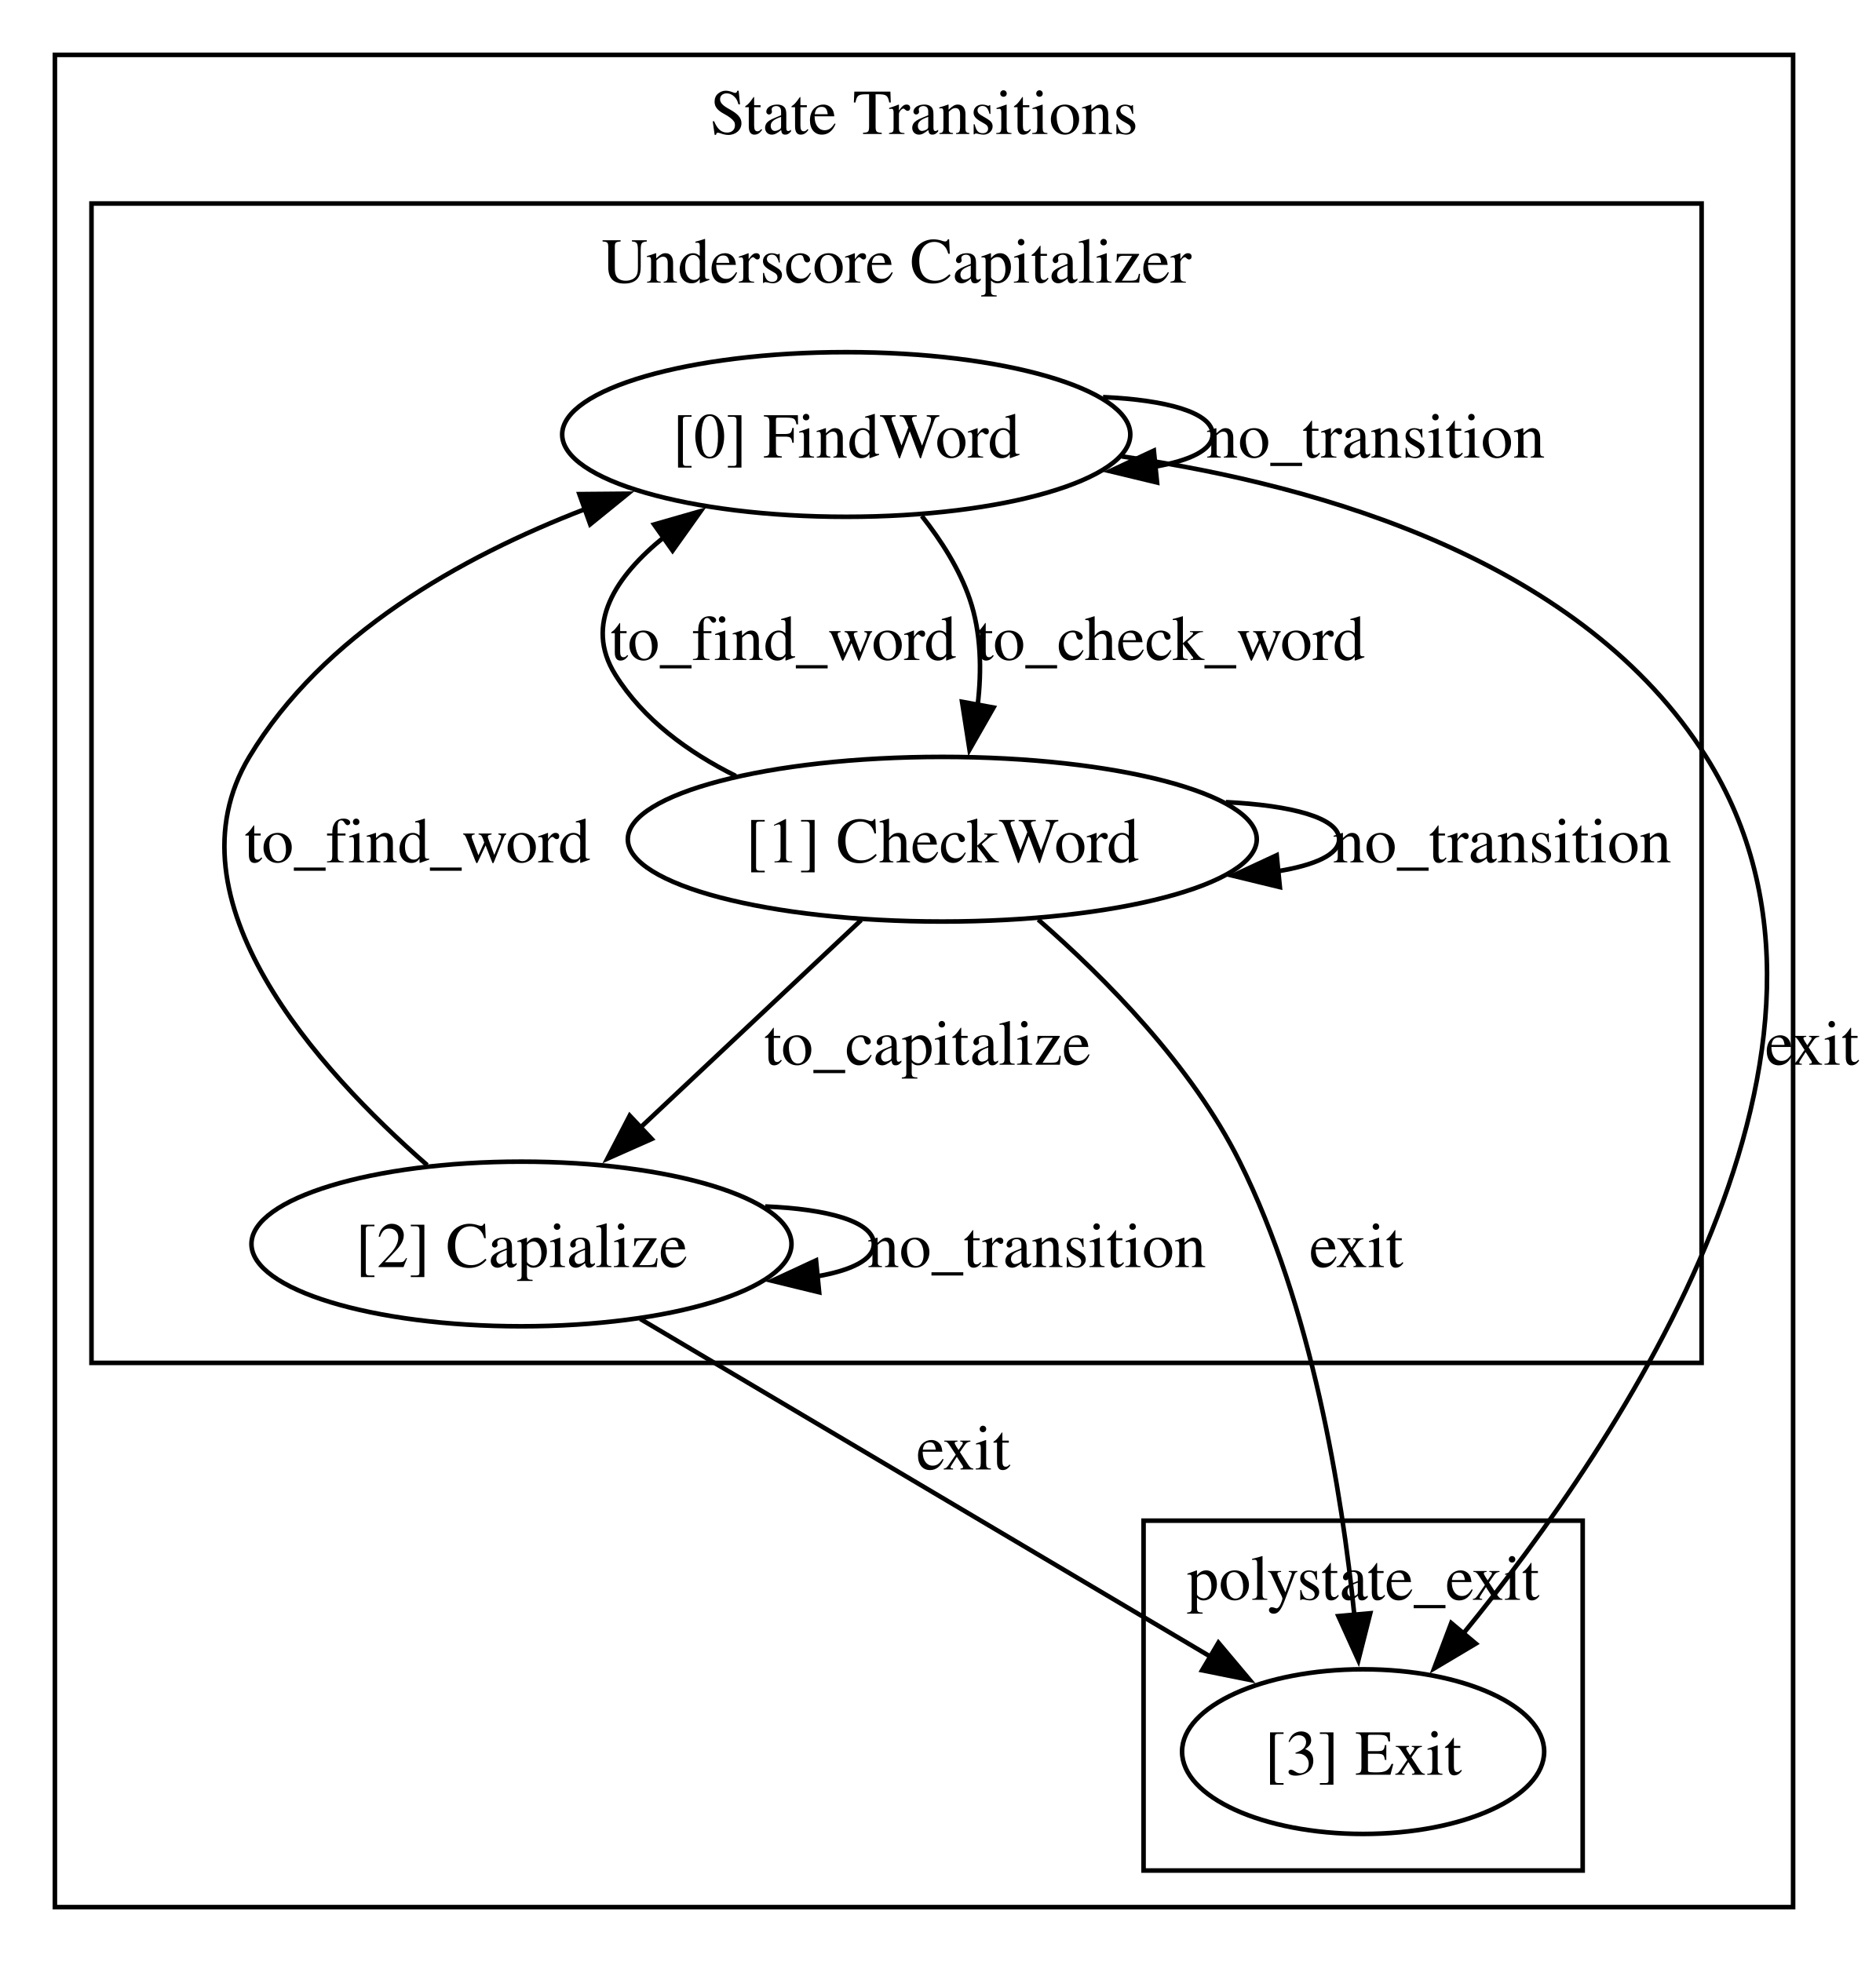
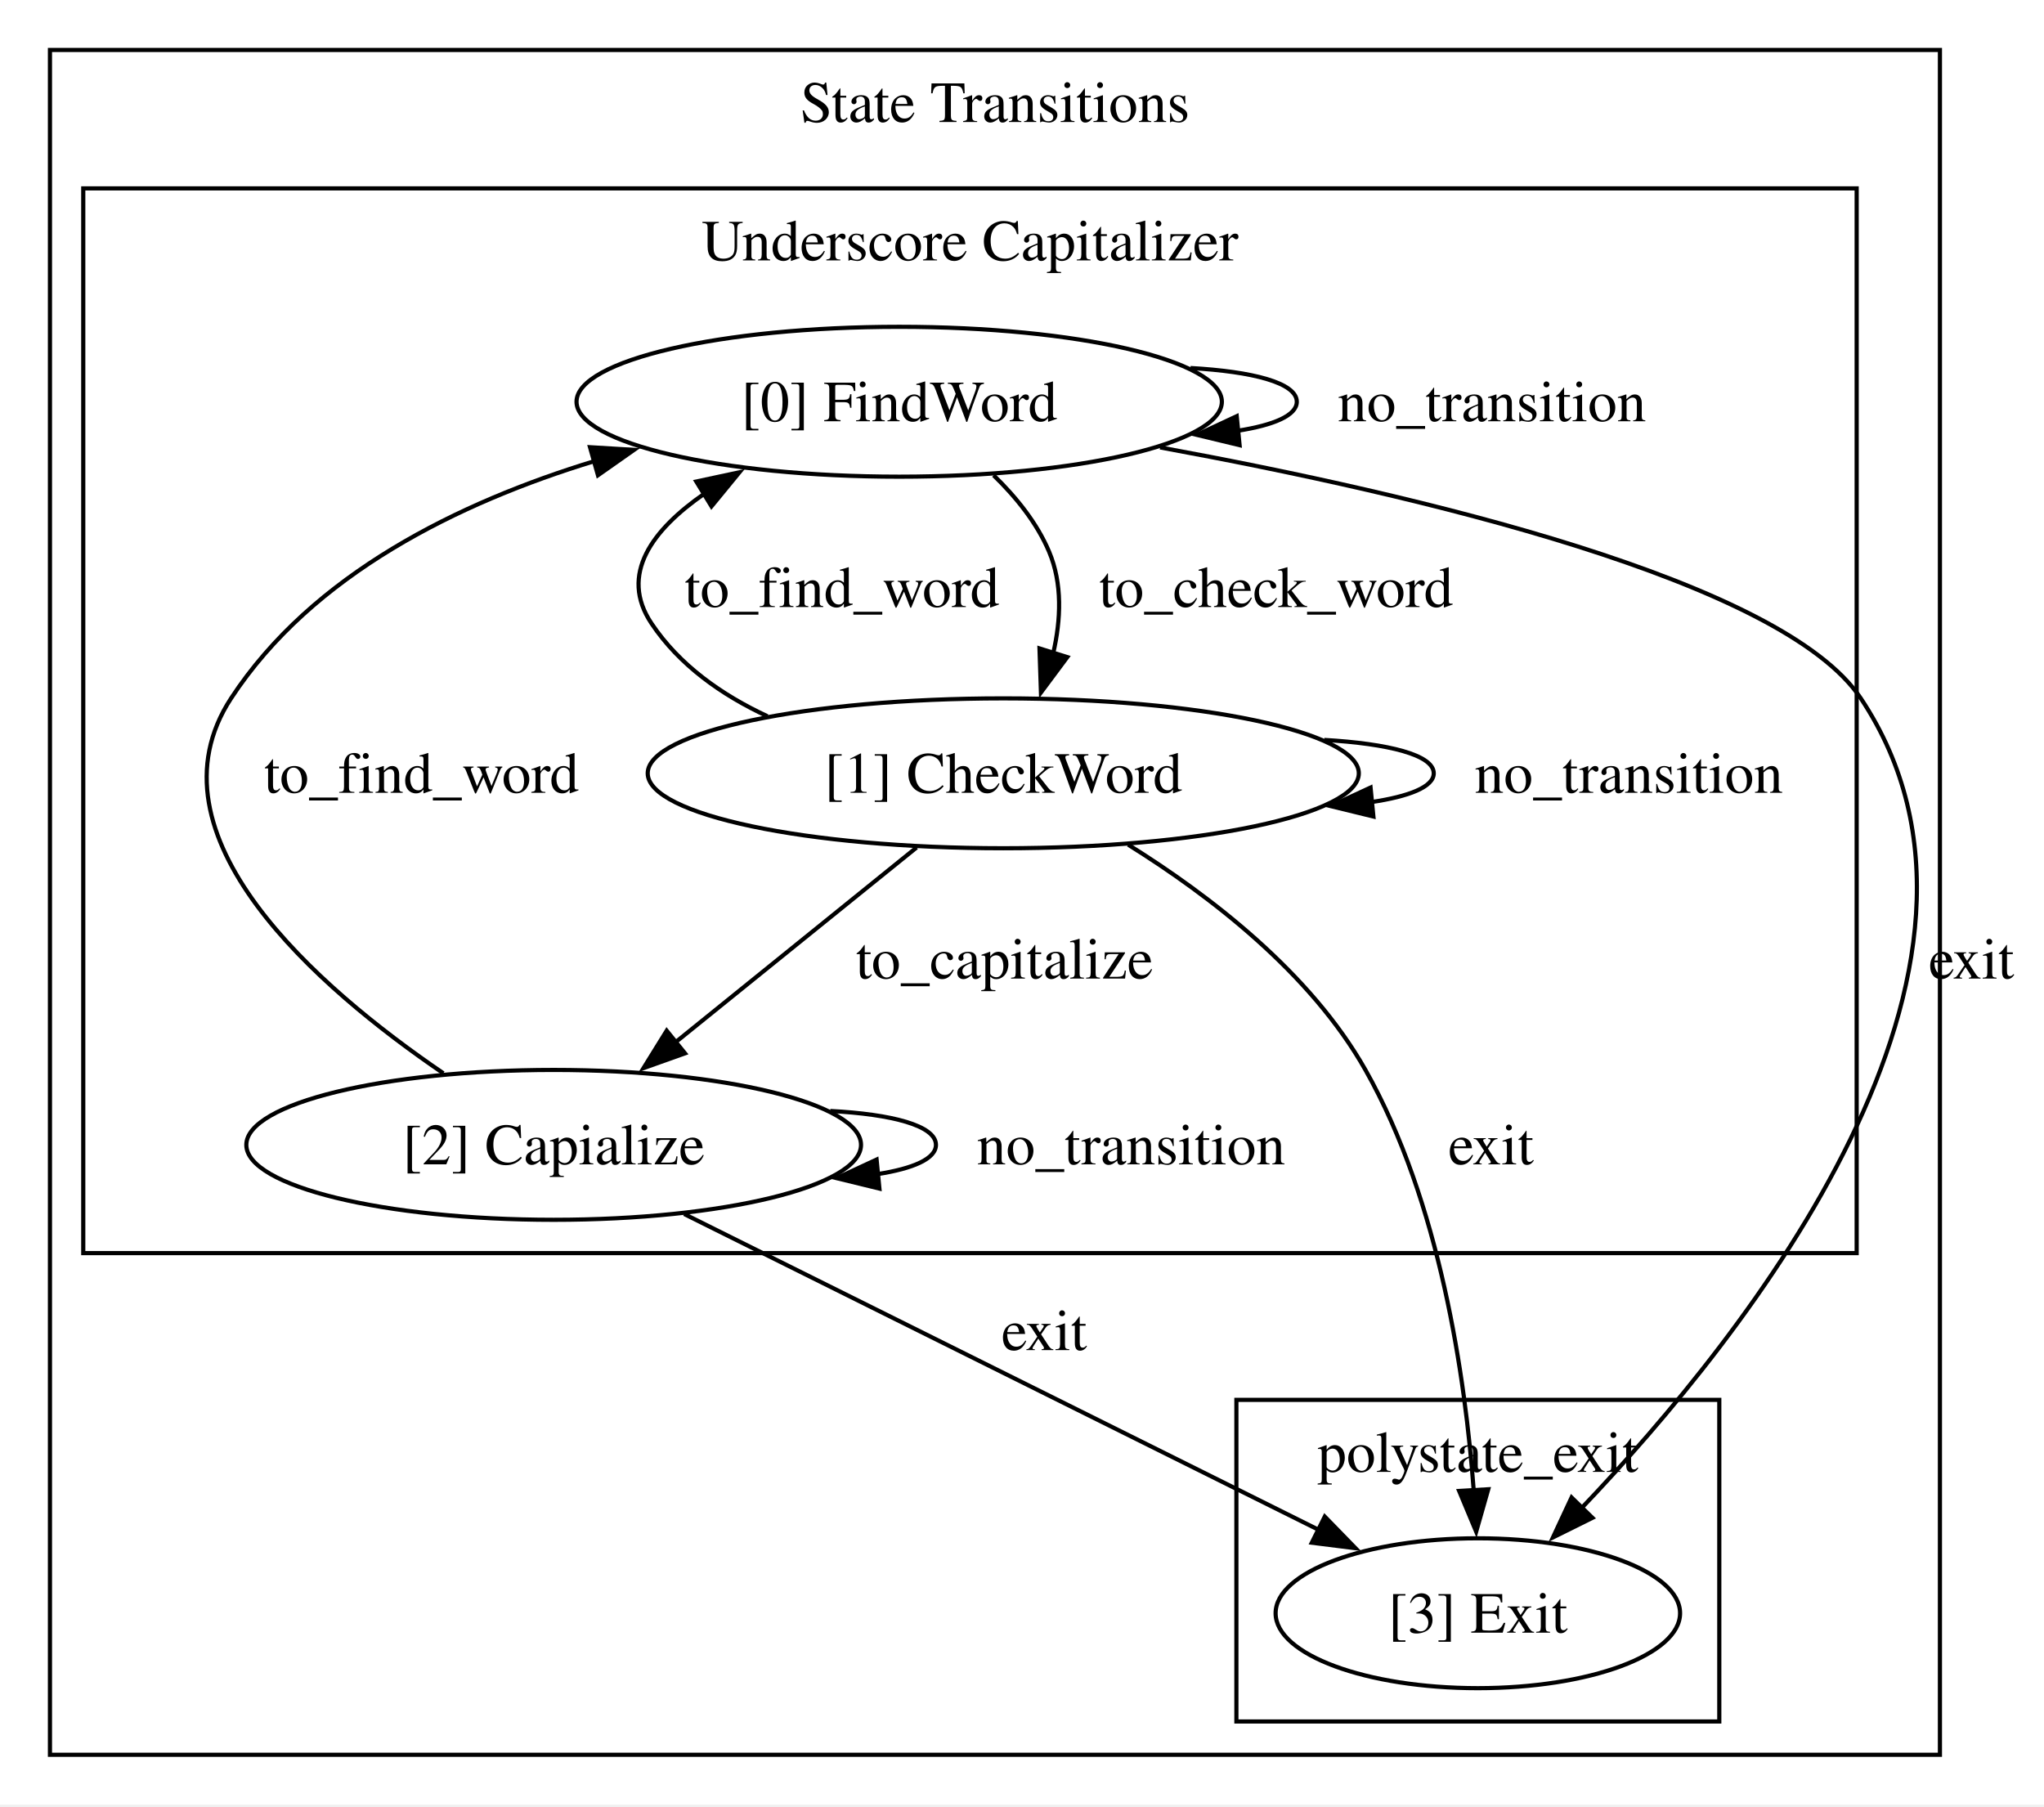
- <svg xmlns="http://www.w3.org/2000/svg" width="410pt" height="429pt" viewBox="0.00 0.00 410.00 429.00">
-   <g id="graph0" class="graph" transform="scale(1 1) rotate(0) translate(4 425)">
-     <polygon fill="white" stroke="none" points="-4,4 -4,-425 406.29,-425 406.29,4 -4,4" />
+ <svg xmlns="http://www.w3.org/2000/svg" width="491pt" height="434pt" viewBox="0.00 0.00 491.00 434.00">
+   <g id="graph0" class="graph" transform="scale(1 1) rotate(0) translate(4 429.5)">
+     <polygon fill="white" stroke="none" points="-4,4 -4,-429.5 487.08,-429.5 487.08,4 -4,4" />
    <g id="clust1" class="cluster">
-       <polygon fill="none" stroke="black" points="8,-8 8,-413 388,-413 388,-8 8,-8" />
-       <text xml:space="preserve" text-anchor="middle" x="198" y="-395.7" font-family="Times,serif" font-size="14.00">State Transitions</text>
+       <polygon fill="none" stroke="black" points="8,-8 8,-417.5 462,-417.5 462,-8 8,-8" />
+       <text xml:space="preserve" text-anchor="middle" x="235" y="-400.2" font-family="Times,serif" font-size="14.00">State Transitions</text>
    </g>
    <g id="clust2" class="cluster">
-       <polygon fill="none" stroke="black" points="16,-127 16,-380.5 368,-380.5 368,-127 16,-127" />
-       <text xml:space="preserve" text-anchor="middle" x="192" y="-363.2" font-family="Times,serif" font-size="14.00">Underscore Capitalizer</text>
+       <polygon fill="none" stroke="black" points="16,-128.5 16,-384.25 442,-384.25 442,-128.5 16,-128.5" />
+       <text xml:space="preserve" text-anchor="middle" x="229" y="-366.95" font-family="Times,serif" font-size="14.00">Underscore Capitalizer</text>
    </g>
    <g id="clust3" class="cluster">
-       <polygon fill="none" stroke="black" points="246,-16 246,-92.5 342,-92.5 342,-16 246,-16" />
-       <text xml:space="preserve" text-anchor="middle" x="294" y="-75.2" font-family="Times,serif" font-size="14.00">polystate_exit</text>
+       <polygon fill="none" stroke="black" points="293,-16 293,-93.25 409,-93.25 409,-16 293,-16" />
+       <text xml:space="preserve" text-anchor="middle" x="351" y="-75.95" font-family="Times,serif" font-size="14.00">polystate_exit</text>
    </g>
    <g id="node1" class="node">
-       <ellipse fill="none" stroke="black" cx="181" cy="-330" rx="62.1" ry="18" />
-       <text xml:space="preserve" text-anchor="middle" x="181" y="-324.95" font-family="Times,serif" font-size="14.00">[0] FindWord</text>
+       <ellipse fill="none" stroke="black" cx="212" cy="-333" rx="77.51" ry="18" />
+       <text xml:space="preserve" text-anchor="middle" x="212" y="-328.32" font-family="Times,serif" font-size="14.00">[0] FindWord</text>
    </g>
    <g id="edge3" class="edge">
-       <path fill="none" stroke="black" d="M237.14,-338.17C250.88,-337.56 261.1,-334.84 261.1,-330 261.1,-326.63 256.16,-324.29 248.53,-322.98" />
-       <polygon fill="black" stroke="black" points="248.95,-319.5 238.65,-321.98 248.25,-326.47 248.95,-319.5" />
-       <text xml:space="preserve" text-anchor="middle" x="296.72" y="-324.95" font-family="Times,serif" font-size="14.00">no_transition</text>
+       <path fill="none" stroke="black" d="M281.97,-341.1C296.8,-340.27 307.51,-337.58 307.51,-333 307.51,-329.71 301.98,-327.39 293.36,-326.04" />
+       <polygon fill="black" stroke="black" points="293.77,-322.57 283.47,-325.05 293.08,-329.53 293.77,-322.57" />
+       <text xml:space="preserve" text-anchor="middle" x="354.39" y="-328.32" font-family="Times,serif" font-size="14.00">no_transition</text>
    </g>
    <g id="node2" class="node">
-       <ellipse fill="none" stroke="black" cx="202" cy="-241.5" rx="68.75" ry="18" />
-       <text xml:space="preserve" text-anchor="middle" x="202" y="-236.45" font-family="Times,serif" font-size="14.00">[1] CheckWord</text>
+       <ellipse fill="none" stroke="black" cx="237" cy="-243.75" rx="85.41" ry="18" />
+       <text xml:space="preserve" text-anchor="middle" x="237" y="-239.07" font-family="Times,serif" font-size="14.00">[1] CheckWord</text>
    </g>
    <g id="edge1" class="edge">
-       <path fill="none" stroke="black" d="M197.52,-312.18C201.77,-306.8 205.77,-300.54 208,-294 210.51,-286.64 210.64,-278.39 209.72,-270.69" />
-       <polygon fill="black" stroke="black" points="213.2,-270.29 207.95,-261.09 206.32,-271.55 213.2,-270.29" />
-       <text xml:space="preserve" text-anchor="middle" x="251.87" y="-280.7" font-family="Times,serif" font-size="14.00">to_check_word</text>
+       <path fill="none" stroke="black" d="M234.68,-315.33C240.06,-310.12 245.08,-303.91 248,-297 251.24,-289.34 250.85,-280.63 248.99,-272.55" />
+       <polygon fill="black" stroke="black" points="252.38,-271.66 246.05,-263.16 245.7,-273.75 252.38,-271.66" />
+       <text xml:space="preserve" text-anchor="middle" x="302.54" y="-283.7" font-family="Times,serif" font-size="14.00">to_check_word</text>
    </g>
    <g id="node4" class="node">
-       <ellipse fill="none" stroke="black" cx="294" cy="-42" rx="39.58" ry="18" />
-       <text xml:space="preserve" text-anchor="middle" x="294" y="-36.95" font-family="Times,serif" font-size="14.00">[3] Exit</text>
+       <ellipse fill="none" stroke="black" cx="351" cy="-42" rx="48.58" ry="18" />
+       <text xml:space="preserve" text-anchor="middle" x="351" y="-37.33" font-family="Times,serif" font-size="14.00">[3] Exit</text>
    </g>
    <g id="edge2" class="edge">
-       <path fill="none" stroke="black" d="M241.22,-325.21C285.37,-318.82 342.11,-302.2 369,-259.5 408.71,-196.44 350.14,-109.74 315.86,-67.76" />
-       <polygon fill="black" stroke="black" points="318.63,-65.62 309.53,-60.2 313.27,-70.11 318.63,-65.62" />
-       <text xml:space="preserve" text-anchor="middle" x="392.16" y="-192.2" font-family="Times,serif" font-size="14.00">exit</text>
+       <path fill="none" stroke="black" d="M274.67,-322.03C336.42,-310.71 424.17,-290.07 443,-261.75 486,-197.07 415.78,-109.03 375.78,-67.11" />
+       <polygon fill="black" stroke="black" points="378.53,-64.92 369.04,-60.21 373.52,-69.81 378.53,-64.92" />
+       <text xml:space="preserve" text-anchor="middle" x="469.58" y="-194.45" font-family="Times,serif" font-size="14.00">exit</text>
    </g>
    <g id="edge4" class="edge">
-       <path fill="none" stroke="black" d="M156.86,-255.33C146.46,-260.5 136.64,-267.65 130.5,-277.5 123.65,-288.48 130.56,-298.99 141.24,-307.62" />
-       <polygon fill="black" stroke="black" points="139,-310.32 149.19,-313.24 143.04,-304.61 139,-310.32" />
-       <text xml:space="preserve" text-anchor="middle" x="167.25" y="-280.7" font-family="Times,serif" font-size="14.00">to_find_word</text>
+       <path fill="none" stroke="black" d="M180.36,-257.45C169.38,-262.55 159.2,-269.72 152.5,-279.75 144.63,-291.52 152.73,-302.28 165.22,-310.93" />
+       <polygon fill="black" stroke="black" points="163.26,-313.84 173.63,-316.06 166.91,-307.87 163.26,-313.84" />
+       <text xml:space="preserve" text-anchor="middle" x="198.25" y="-283.7" font-family="Times,serif" font-size="14.00">to_find_word</text>
    </g>
    <g id="edge7" class="edge">
-       <path fill="none" stroke="black" d="M263.99,-249.61C278.27,-248.91 288.75,-246.21 288.75,-241.5 288.75,-238.15 283.45,-235.82 275.26,-234.49" />
-       <polygon fill="black" stroke="black" points="275.8,-231.03 265.5,-233.53 275.11,-238 275.8,-231.03" />
-       <text xml:space="preserve" text-anchor="middle" x="324.38" y="-236.45" font-family="Times,serif" font-size="14.00">no_transition</text>
+       <path fill="none" stroke="black" d="M314.11,-251.77C329.46,-250.87 340.41,-248.2 340.41,-243.75 340.41,-240.49 334.5,-238.18 325.29,-236.82" />
+       <polygon fill="black" stroke="black" points="325.91,-233.37 315.62,-235.88 325.23,-240.33 325.91,-233.37" />
+       <text xml:space="preserve" text-anchor="middle" x="387.28" y="-239.07" font-family="Times,serif" font-size="14.00">no_transition</text>
    </g>
    <g id="node3" class="node">
-       <ellipse fill="none" stroke="black" cx="110" cy="-153" rx="59.03" ry="18" />
-       <text xml:space="preserve" text-anchor="middle" x="110" y="-147.95" font-family="Times,serif" font-size="14.00">[2] Capialize</text>
+       <ellipse fill="none" stroke="black" cx="129" cy="-154.5" rx="73.83" ry="18" />
+       <text xml:space="preserve" text-anchor="middle" x="129" y="-149.82" font-family="Times,serif" font-size="14.00">[2] Capialize</text>
    </g>
    <g id="edge5" class="edge">
-       <path fill="none" stroke="black" d="M184.26,-223.82C170.52,-210.9 151.27,-192.81 135.82,-178.28" />
-       <polygon fill="black" stroke="black" points="138.47,-175.96 128.79,-171.66 133.67,-181.06 138.47,-175.96" />
-       <text xml:space="preserve" text-anchor="middle" x="198.74" y="-192.2" font-family="Times,serif" font-size="14.00">to_capitalize</text>
+       <path fill="none" stroke="black" d="M216.18,-225.93C199.71,-212.63 176.53,-193.9 158.21,-179.1" />
+       <polygon fill="black" stroke="black" points="160.55,-176.49 150.57,-172.93 156.15,-181.93 160.55,-176.49" />
+       <text xml:space="preserve" text-anchor="middle" x="237.3" y="-194.45" font-family="Times,serif" font-size="14.00">to_capitalize</text>
    </g>
    <g id="edge6" class="edge">
-       <path fill="none" stroke="black" d="M222.97,-223.92C237.69,-211.09 256.55,-192 267,-171 282.8,-139.26 289.37,-98.64 292.09,-71.77" />
-       <polygon fill="black" stroke="black" points="295.56,-72.25 292.96,-61.98 288.59,-71.63 295.56,-72.25" />
-       <text xml:space="preserve" text-anchor="middle" x="292.52" y="-147.95" font-family="Times,serif" font-size="14.00">exit</text>
+       <path fill="none" stroke="black" d="M267.01,-226.6C286.57,-214.42 310.82,-195.83 324,-172.5 341.91,-140.8 347.99,-98.7 350.03,-71.23" />
+       <polygon fill="black" stroke="black" points="353.5,-71.78 350.6,-61.59 346.51,-71.37 353.5,-71.78" />
+       <text xml:space="preserve" text-anchor="middle" x="354.18" y="-149.82" font-family="Times,serif" font-size="14.00">exit</text>
    </g>
    <g id="edge8" class="edge">
-       <path fill="none" stroke="black" d="M89.39,-170.24C65.53,-191.1 31.77,-228.31 50.5,-259.5 66.54,-286.21 96.71,-303.22 124,-313.72" />
-       <polygon fill="black" stroke="black" points="122.66,-316.96 133.26,-317.05 125.03,-310.37 122.66,-316.96" />
-       <text xml:space="preserve" text-anchor="middle" x="87.25" y="-236.45" font-family="Times,serif" font-size="14.00">to_find_word</text>
+       <path fill="none" stroke="black" d="M102.5,-171.7C72.38,-192.22 30.01,-228.88 51.5,-261.75 71.02,-291.6 106.32,-308.84 138.86,-318.76" />
+       <polygon fill="black" stroke="black" points="137.73,-322.08 148.31,-321.44 139.64,-315.35 137.73,-322.08" />
+       <text xml:space="preserve" text-anchor="middle" x="97.25" y="-239.07" font-family="Times,serif" font-size="14.00">to_find_word</text>
    </g>
    <g id="edge10" class="edge">
-       <path fill="none" stroke="black" d="M163.28,-161.2C176.85,-160.66 187.03,-157.93 187.03,-153 187.03,-149.57 182.11,-147.21 174.55,-145.91" />
-       <polygon fill="black" stroke="black" points="175.08,-142.44 164.79,-144.95 174.4,-149.41 175.08,-142.44" />
-       <text xml:space="preserve" text-anchor="middle" x="222.65" y="-147.95" font-family="Times,serif" font-size="14.00">no_transition</text>
+       <path fill="none" stroke="black" d="M195.45,-162.64C210.14,-161.88 220.83,-159.16 220.83,-154.5 220.83,-151.15 215.31,-148.8 206.75,-147.47" />
+       <polygon fill="black" stroke="black" points="207.25,-144 196.96,-146.51 206.57,-150.97 207.25,-144" />
+       <text xml:space="preserve" text-anchor="middle" x="267.71" y="-149.82" font-family="Times,serif" font-size="14.00">no_transition</text>
    </g>
    <g id="edge9" class="edge">
-       <path fill="none" stroke="black" d="M135.97,-136.61C168.75,-117.2 225.16,-83.78 260.97,-62.56" />
-       <polygon fill="black" stroke="black" points="262.37,-65.81 269.19,-57.7 258.8,-59.78 262.37,-65.81" />
-       <text xml:space="preserve" text-anchor="middle" x="206.61" y="-103.7" font-family="Times,serif" font-size="14.00">exit</text>
+       <path fill="none" stroke="black" d="M160.34,-137.9C200.42,-117.95 269.79,-83.42 312.89,-61.97" />
+       <polygon fill="black" stroke="black" points="314.23,-65.21 321.62,-57.62 311.11,-58.94 314.23,-65.21" />
+       <text xml:space="preserve" text-anchor="middle" x="246.84" y="-105.2" font-family="Times,serif" font-size="14.00">exit</text>
    </g>
  </g>
</svg>
